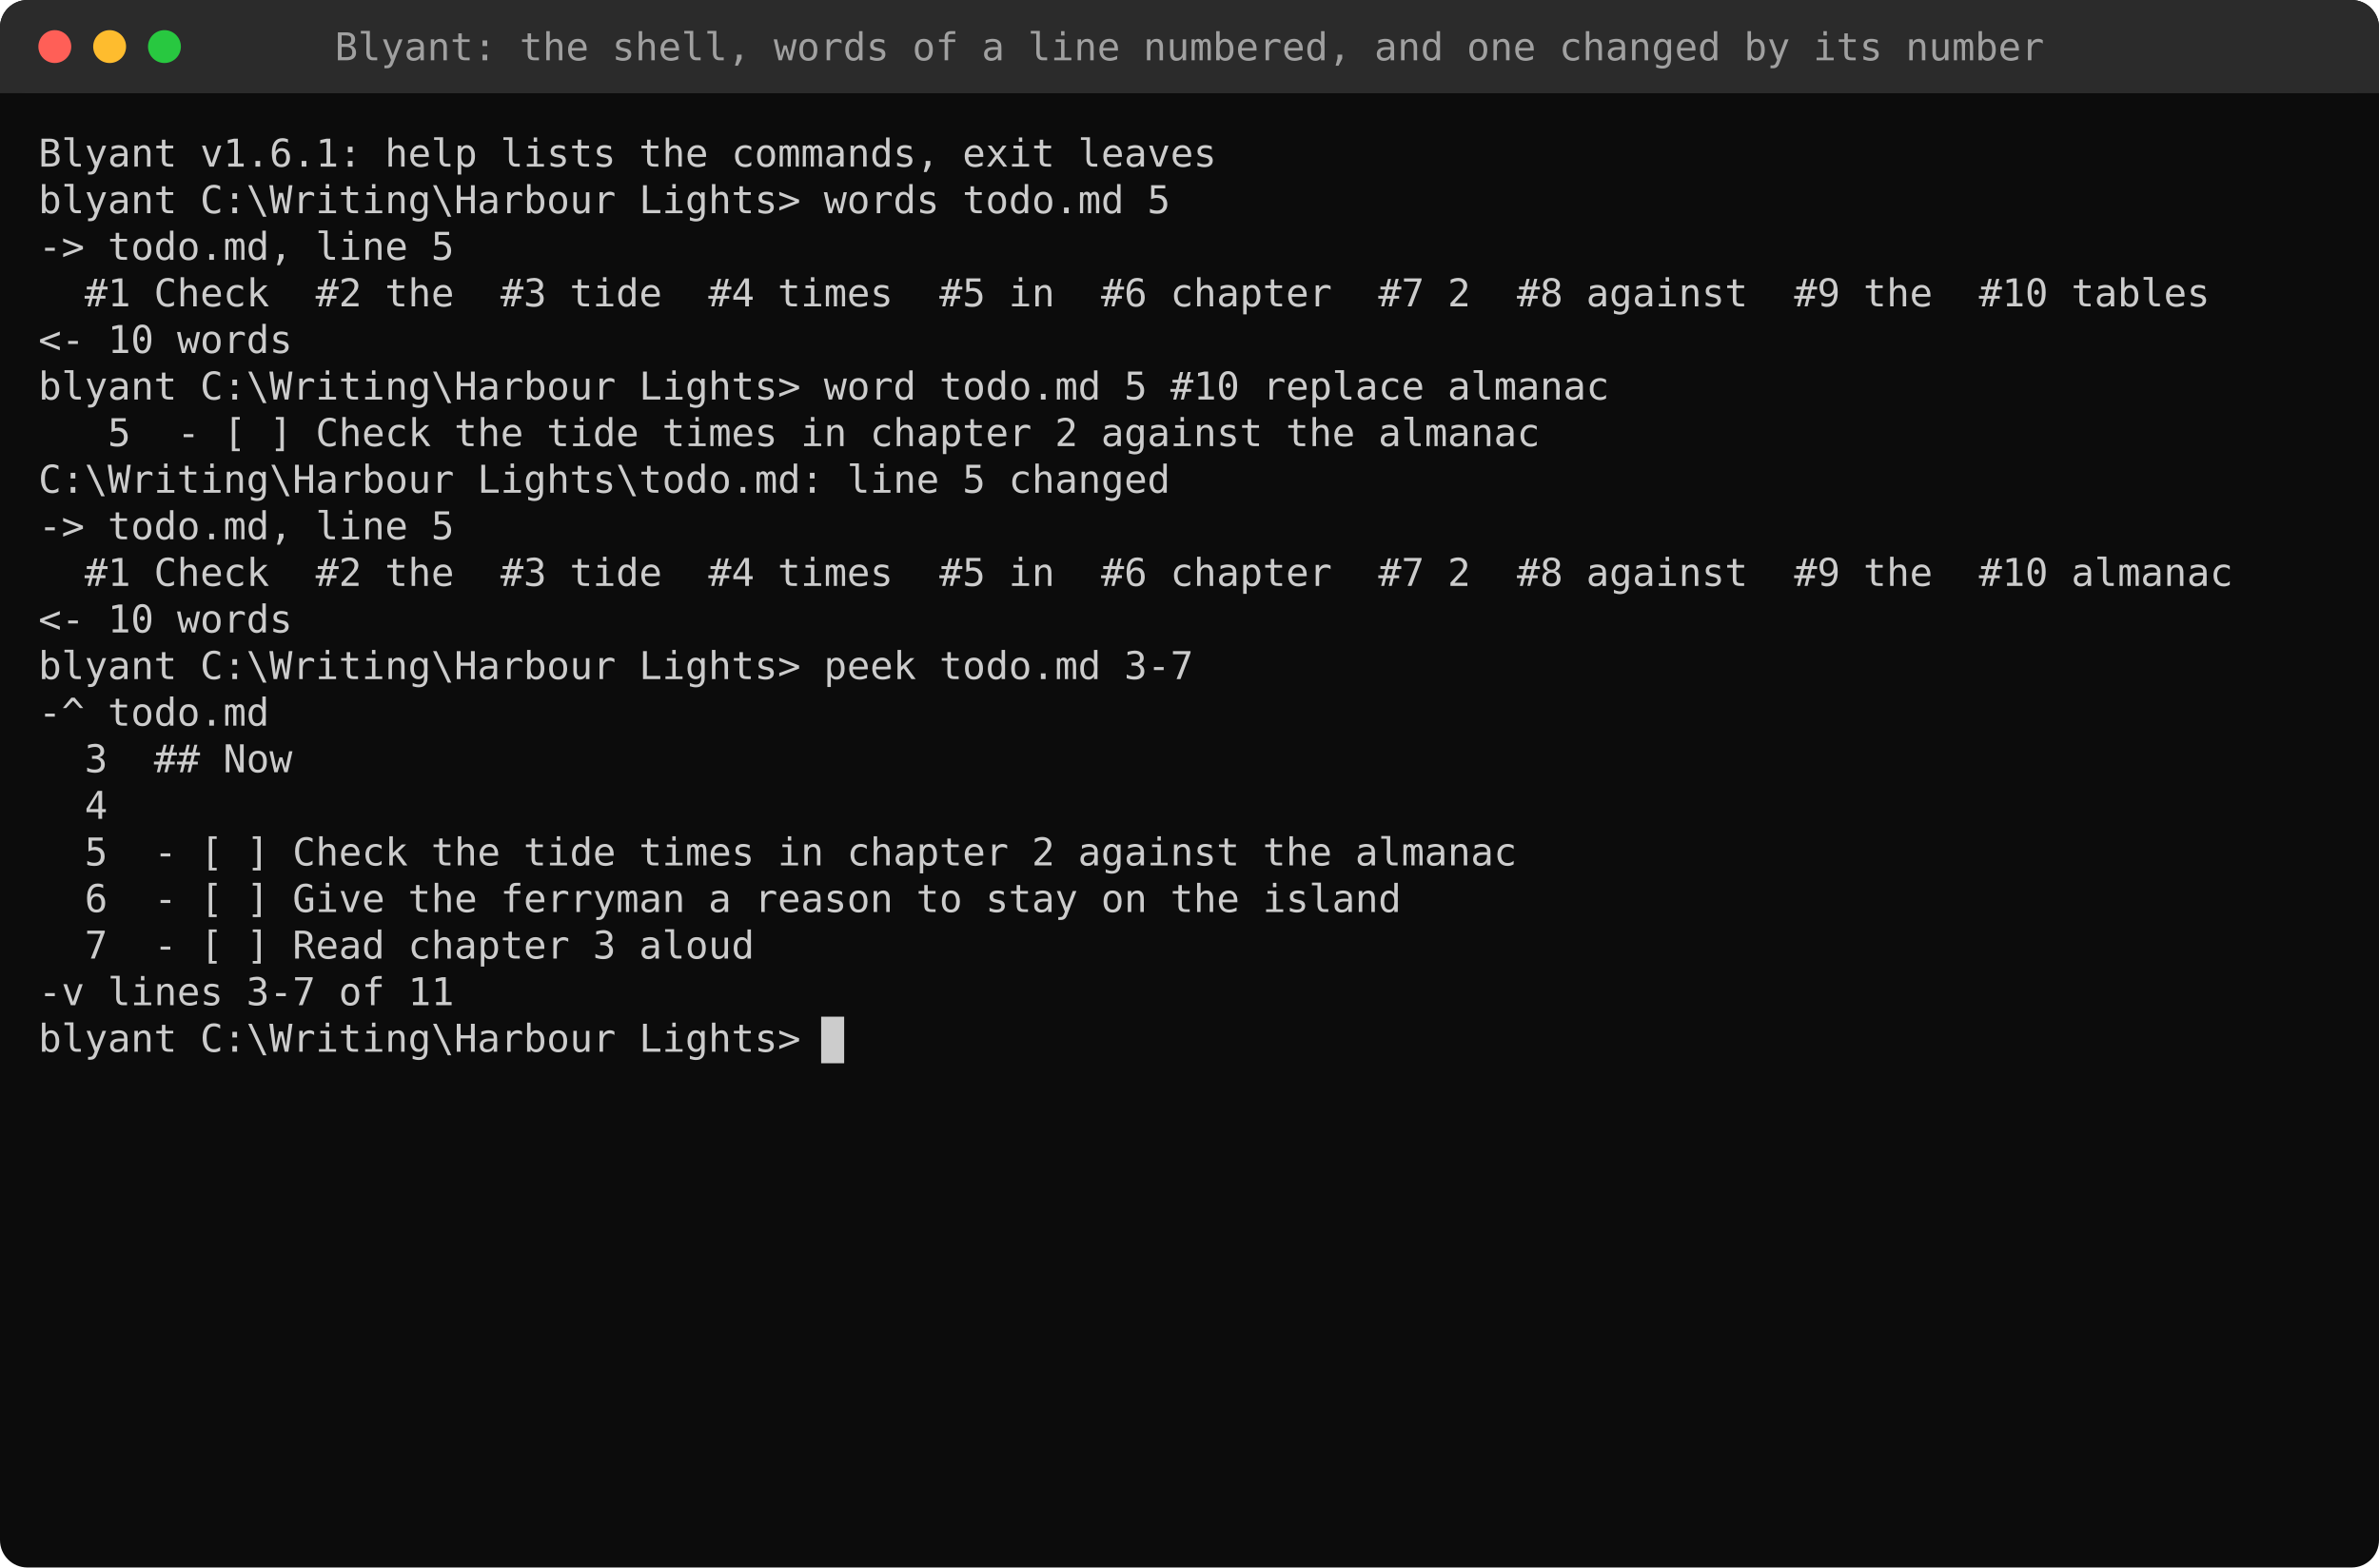
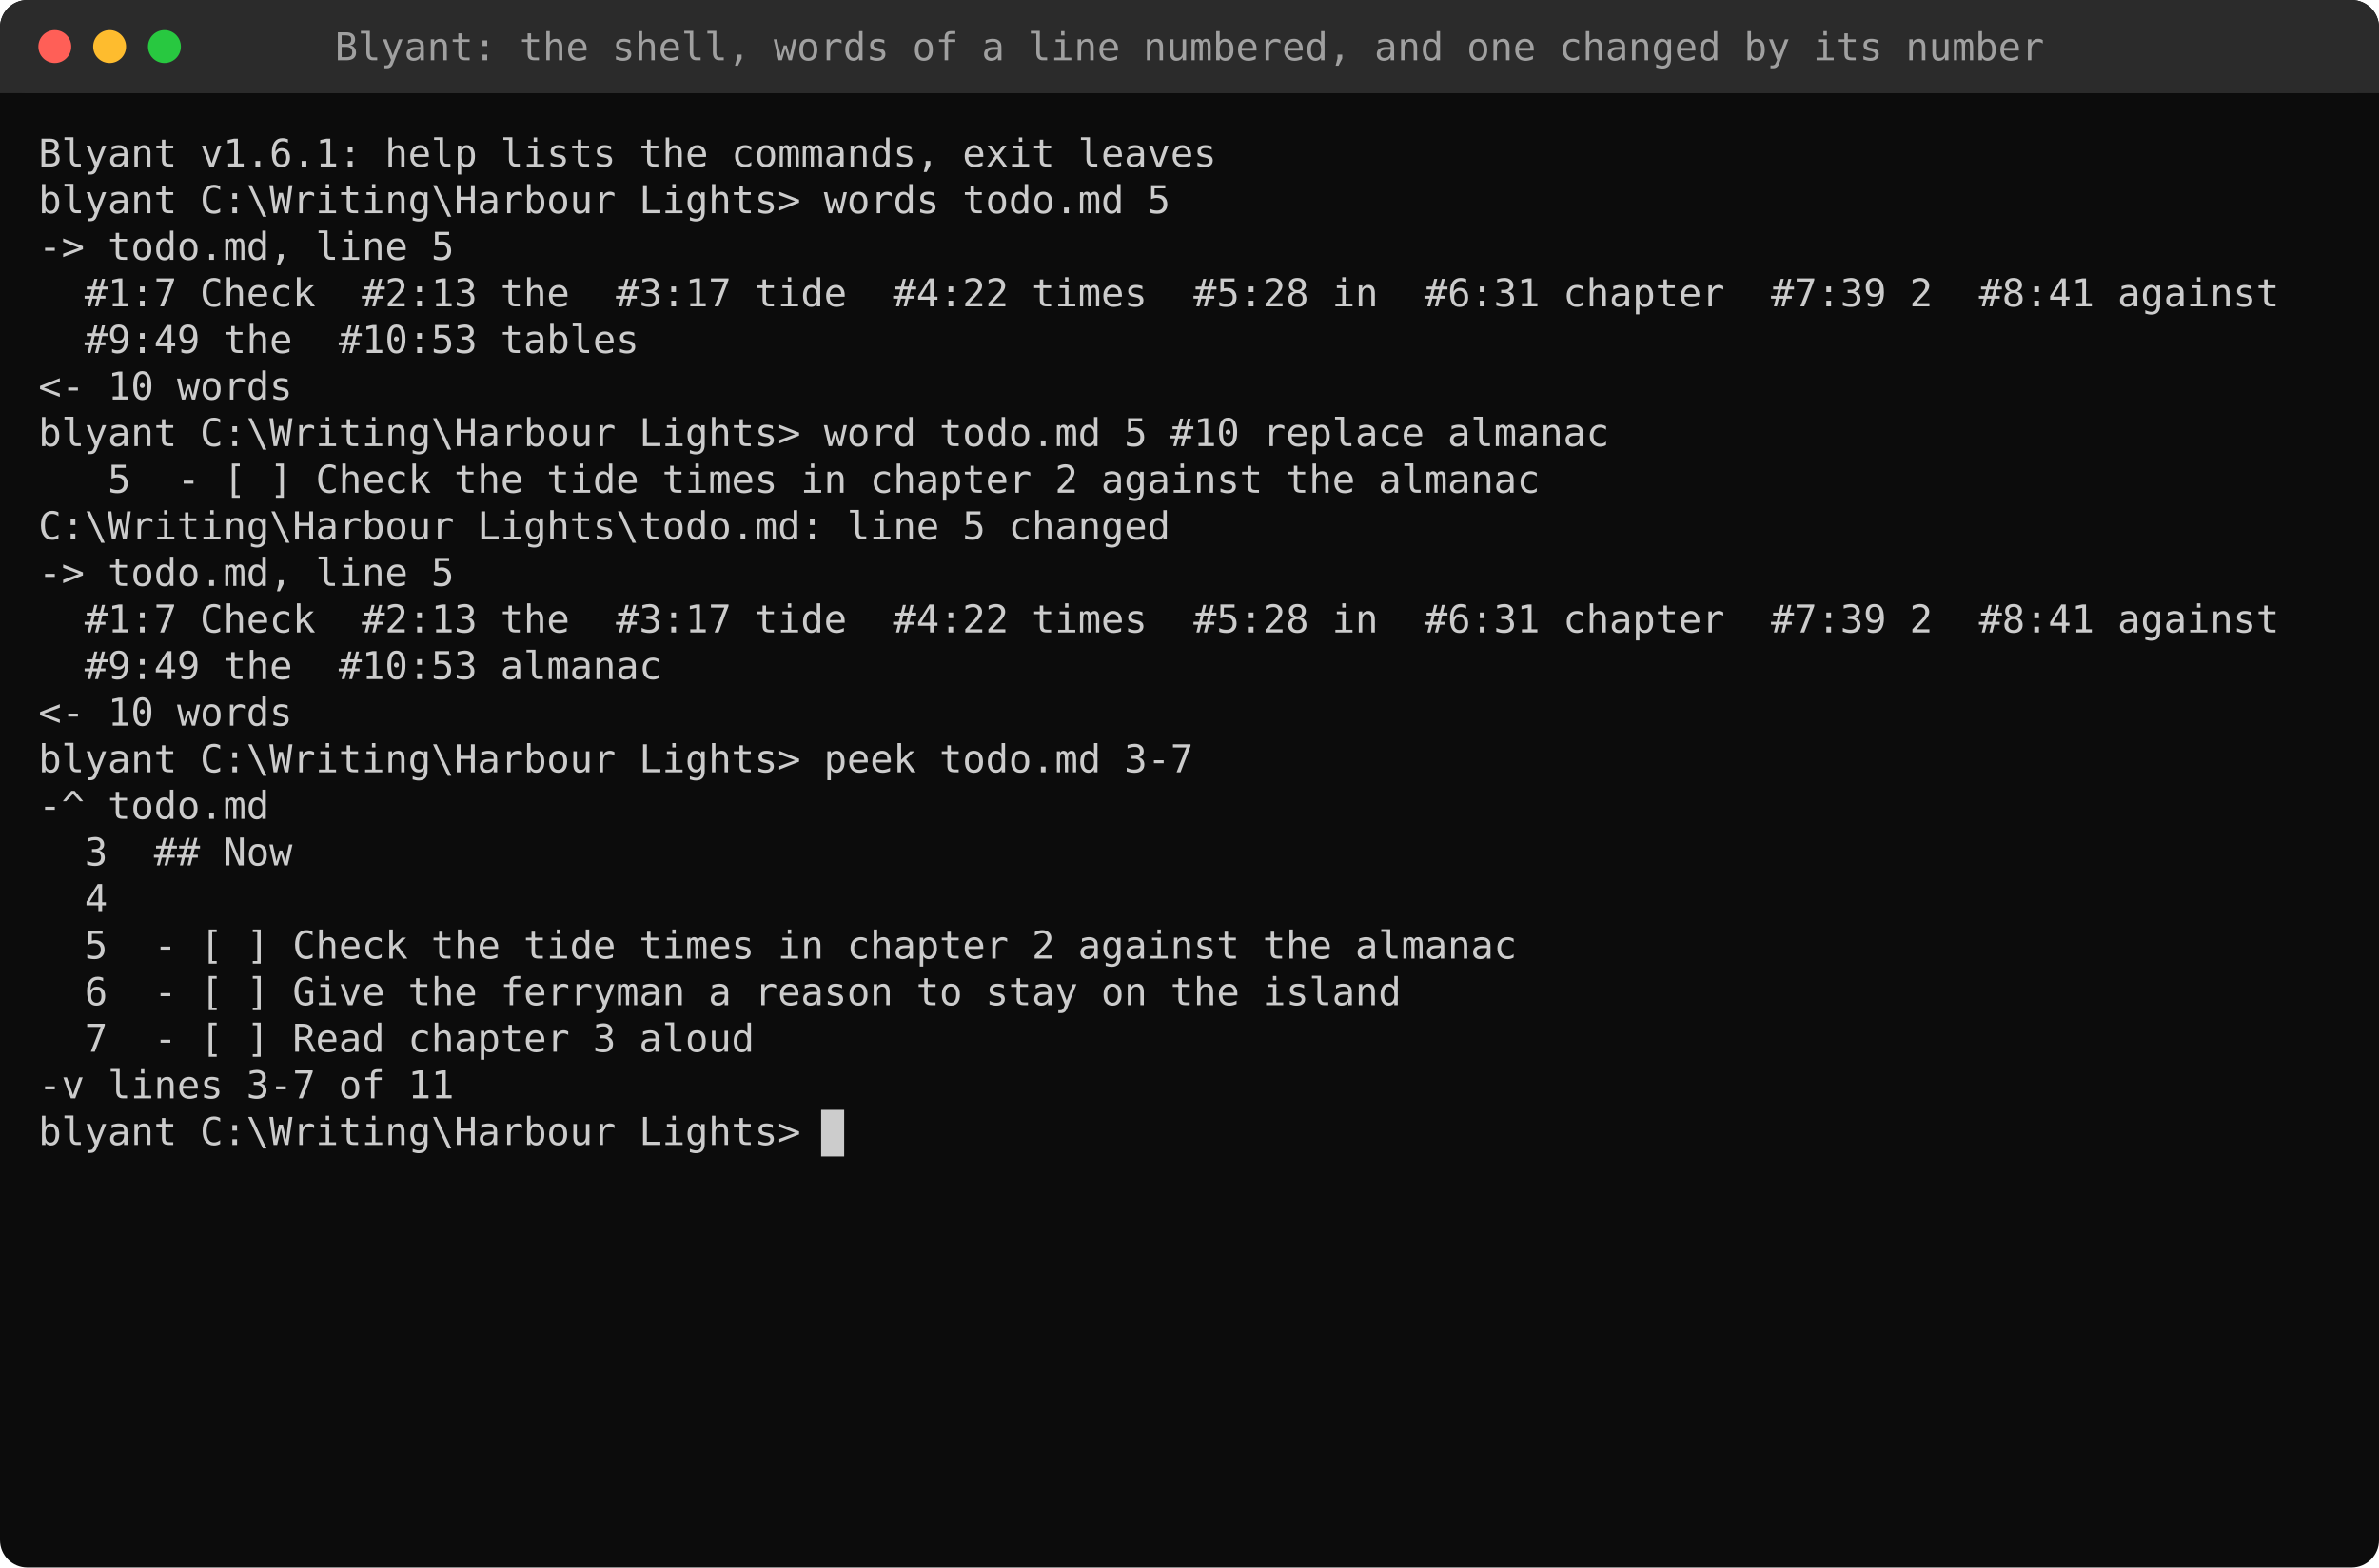
<svg xmlns="http://www.w3.org/2000/svg" width="868" height="572" viewBox="0 0 868 572">
  <style>text{font-family:"Cascadia Mono","Cascadia Code",Consolas,"DejaVu Sans Mono",Menlo,monospace;font-size:14px;white-space:pre}</style>
  <rect width="100%" height="100%" rx="10" fill="#0C0C0C" />
  <rect width="100%" height="34" rx="10" fill="#2B2B2B" />
  <rect y="24" width="100%" height="10" fill="#2B2B2B" />
  <circle cx="20" cy="17" r="6" fill="#FF5F57" />
  <circle cx="40" cy="17" r="6" fill="#FEBC2E" />
  <circle cx="60" cy="17" r="6" fill="#28C840" />
  <text x="434.0" y="22" fill="#A0A0A0" text-anchor="middle">Blyant: the shell, words of a line numbered, and one changed by its number</text>
  <text x="14.0" y="60.8" fill="#CCCCCC" textLength="428.4" lengthAdjust="spacingAndGlyphs" xml:space="preserve">Blyant v1.6.1: help lists the commands, exit leaves</text>
  <text x="14.0" y="77.8" fill="#CCCCCC" textLength="411.6" lengthAdjust="spacingAndGlyphs" xml:space="preserve">blyant C:\Writing\Harbour Lights&gt; words todo.md 5</text>
  <text x="14.0" y="94.8" fill="#CCCCCC" textLength="151.2" lengthAdjust="spacingAndGlyphs" xml:space="preserve">-&gt; todo.md, line 5</text>
-   <text x="14.0" y="111.8" fill="#CCCCCC" textLength="789.6" lengthAdjust="spacingAndGlyphs" xml:space="preserve">  #1 Check  #2 the  #3 tide  #4 times  #5 in  #6 chapter  #7 2  #8 against  #9 the  #10 tables</text>
-   <text x="14.0" y="128.8" fill="#CCCCCC" textLength="92.4" lengthAdjust="spacingAndGlyphs" xml:space="preserve">&lt;- 10 words</text>
-   <text x="14.0" y="145.8" fill="#CCCCCC" textLength="571.2" lengthAdjust="spacingAndGlyphs" xml:space="preserve">blyant C:\Writing\Harbour Lights&gt; word todo.md 5 #10 replace almanac</text>
-   <text x="14.0" y="162.8" fill="#CCCCCC" textLength="546.0" lengthAdjust="spacingAndGlyphs" xml:space="preserve">   5  - [ ] Check the tide times in chapter 2 against the almanac</text>
-   <text x="14.0" y="179.8" fill="#CCCCCC" textLength="411.6" lengthAdjust="spacingAndGlyphs" xml:space="preserve">C:\Writing\Harbour Lights\todo.md: line 5 changed</text>
-   <text x="14.0" y="196.8" fill="#CCCCCC" textLength="151.2" lengthAdjust="spacingAndGlyphs" xml:space="preserve">-&gt; todo.md, line 5</text>
-   <text x="14.0" y="213.8" fill="#CCCCCC" textLength="798.0" lengthAdjust="spacingAndGlyphs" xml:space="preserve">  #1 Check  #2 the  #3 tide  #4 times  #5 in  #6 chapter  #7 2  #8 against  #9 the  #10 almanac</text>
-   <text x="14.0" y="230.8" fill="#CCCCCC" textLength="92.4" lengthAdjust="spacingAndGlyphs" xml:space="preserve">&lt;- 10 words</text>
-   <text x="14.0" y="247.8" fill="#CCCCCC" textLength="420.0" lengthAdjust="spacingAndGlyphs" xml:space="preserve">blyant C:\Writing\Harbour Lights&gt; peek todo.md 3-7</text>
-   <text x="14.0" y="264.8" fill="#CCCCCC" textLength="84.0" lengthAdjust="spacingAndGlyphs" xml:space="preserve">-^ todo.md</text>
-   <text x="14.0" y="281.8" fill="#CCCCCC" textLength="92.4" lengthAdjust="spacingAndGlyphs" xml:space="preserve">  3  ## Now</text>
-   <text x="14.0" y="298.8" fill="#CCCCCC" textLength="25.2" lengthAdjust="spacingAndGlyphs" xml:space="preserve">  4</text>
-   <text x="14.0" y="315.8" fill="#CCCCCC" textLength="537.6" lengthAdjust="spacingAndGlyphs" xml:space="preserve">  5  - [ ] Check the tide times in chapter 2 against the almanac</text>
-   <text x="14.0" y="332.8" fill="#CCCCCC" textLength="495.6" lengthAdjust="spacingAndGlyphs" xml:space="preserve">  6  - [ ] Give the ferryman a reason to stay on the island</text>
-   <text x="14.0" y="349.8" fill="#CCCCCC" textLength="260.4" lengthAdjust="spacingAndGlyphs" xml:space="preserve">  7  - [ ] Read chapter 3 aloud</text>
-   <text x="14.0" y="366.8" fill="#CCCCCC" textLength="151.2" lengthAdjust="spacingAndGlyphs" xml:space="preserve">-v lines 3-7 of 11</text>
-   <rect x="299.6" y="371" width="8.4" height="17" fill="#CCCCCC" />
-   <text x="14.0" y="383.8" fill="#CCCCCC" textLength="277.2" lengthAdjust="spacingAndGlyphs" xml:space="preserve">blyant C:\Writing\Harbour Lights&gt;</text>
+   <text x="14.0" y="111.8" fill="#CCCCCC" textLength="814.8" lengthAdjust="spacingAndGlyphs" xml:space="preserve">  #1:7 Check  #2:13 the  #3:17 tide  #4:22 times  #5:28 in  #6:31 chapter  #7:39 2  #8:41 against</text>
+   <text x="14.0" y="128.8" fill="#CCCCCC" textLength="218.4" lengthAdjust="spacingAndGlyphs" xml:space="preserve">  #9:49 the  #10:53 tables</text>
+   <text x="14.0" y="145.8" fill="#CCCCCC" textLength="92.4" lengthAdjust="spacingAndGlyphs" xml:space="preserve">&lt;- 10 words</text>
+   <text x="14.0" y="162.8" fill="#CCCCCC" textLength="571.2" lengthAdjust="spacingAndGlyphs" xml:space="preserve">blyant C:\Writing\Harbour Lights&gt; word todo.md 5 #10 replace almanac</text>
+   <text x="14.0" y="179.8" fill="#CCCCCC" textLength="546.0" lengthAdjust="spacingAndGlyphs" xml:space="preserve">   5  - [ ] Check the tide times in chapter 2 against the almanac</text>
+   <text x="14.0" y="196.8" fill="#CCCCCC" textLength="411.6" lengthAdjust="spacingAndGlyphs" xml:space="preserve">C:\Writing\Harbour Lights\todo.md: line 5 changed</text>
+   <text x="14.0" y="213.8" fill="#CCCCCC" textLength="151.2" lengthAdjust="spacingAndGlyphs" xml:space="preserve">-&gt; todo.md, line 5</text>
+   <text x="14.0" y="230.8" fill="#CCCCCC" textLength="814.8" lengthAdjust="spacingAndGlyphs" xml:space="preserve">  #1:7 Check  #2:13 the  #3:17 tide  #4:22 times  #5:28 in  #6:31 chapter  #7:39 2  #8:41 against</text>
+   <text x="14.0" y="247.8" fill="#CCCCCC" textLength="226.8" lengthAdjust="spacingAndGlyphs" xml:space="preserve">  #9:49 the  #10:53 almanac</text>
+   <text x="14.0" y="264.8" fill="#CCCCCC" textLength="92.4" lengthAdjust="spacingAndGlyphs" xml:space="preserve">&lt;- 10 words</text>
+   <text x="14.0" y="281.8" fill="#CCCCCC" textLength="420.0" lengthAdjust="spacingAndGlyphs" xml:space="preserve">blyant C:\Writing\Harbour Lights&gt; peek todo.md 3-7</text>
+   <text x="14.0" y="298.8" fill="#CCCCCC" textLength="84.0" lengthAdjust="spacingAndGlyphs" xml:space="preserve">-^ todo.md</text>
+   <text x="14.0" y="315.8" fill="#CCCCCC" textLength="92.4" lengthAdjust="spacingAndGlyphs" xml:space="preserve">  3  ## Now</text>
+   <text x="14.0" y="332.8" fill="#CCCCCC" textLength="25.2" lengthAdjust="spacingAndGlyphs" xml:space="preserve">  4</text>
+   <text x="14.0" y="349.8" fill="#CCCCCC" textLength="537.6" lengthAdjust="spacingAndGlyphs" xml:space="preserve">  5  - [ ] Check the tide times in chapter 2 against the almanac</text>
+   <text x="14.0" y="366.8" fill="#CCCCCC" textLength="495.6" lengthAdjust="spacingAndGlyphs" xml:space="preserve">  6  - [ ] Give the ferryman a reason to stay on the island</text>
+   <text x="14.0" y="383.8" fill="#CCCCCC" textLength="260.4" lengthAdjust="spacingAndGlyphs" xml:space="preserve">  7  - [ ] Read chapter 3 aloud</text>
+   <text x="14.0" y="400.8" fill="#CCCCCC" textLength="151.2" lengthAdjust="spacingAndGlyphs" xml:space="preserve">-v lines 3-7 of 11</text>
+   <rect x="299.6" y="405" width="8.4" height="17" fill="#CCCCCC" />
+   <text x="14.0" y="417.8" fill="#CCCCCC" textLength="277.2" lengthAdjust="spacingAndGlyphs" xml:space="preserve">blyant C:\Writing\Harbour Lights&gt;</text>
</svg>
